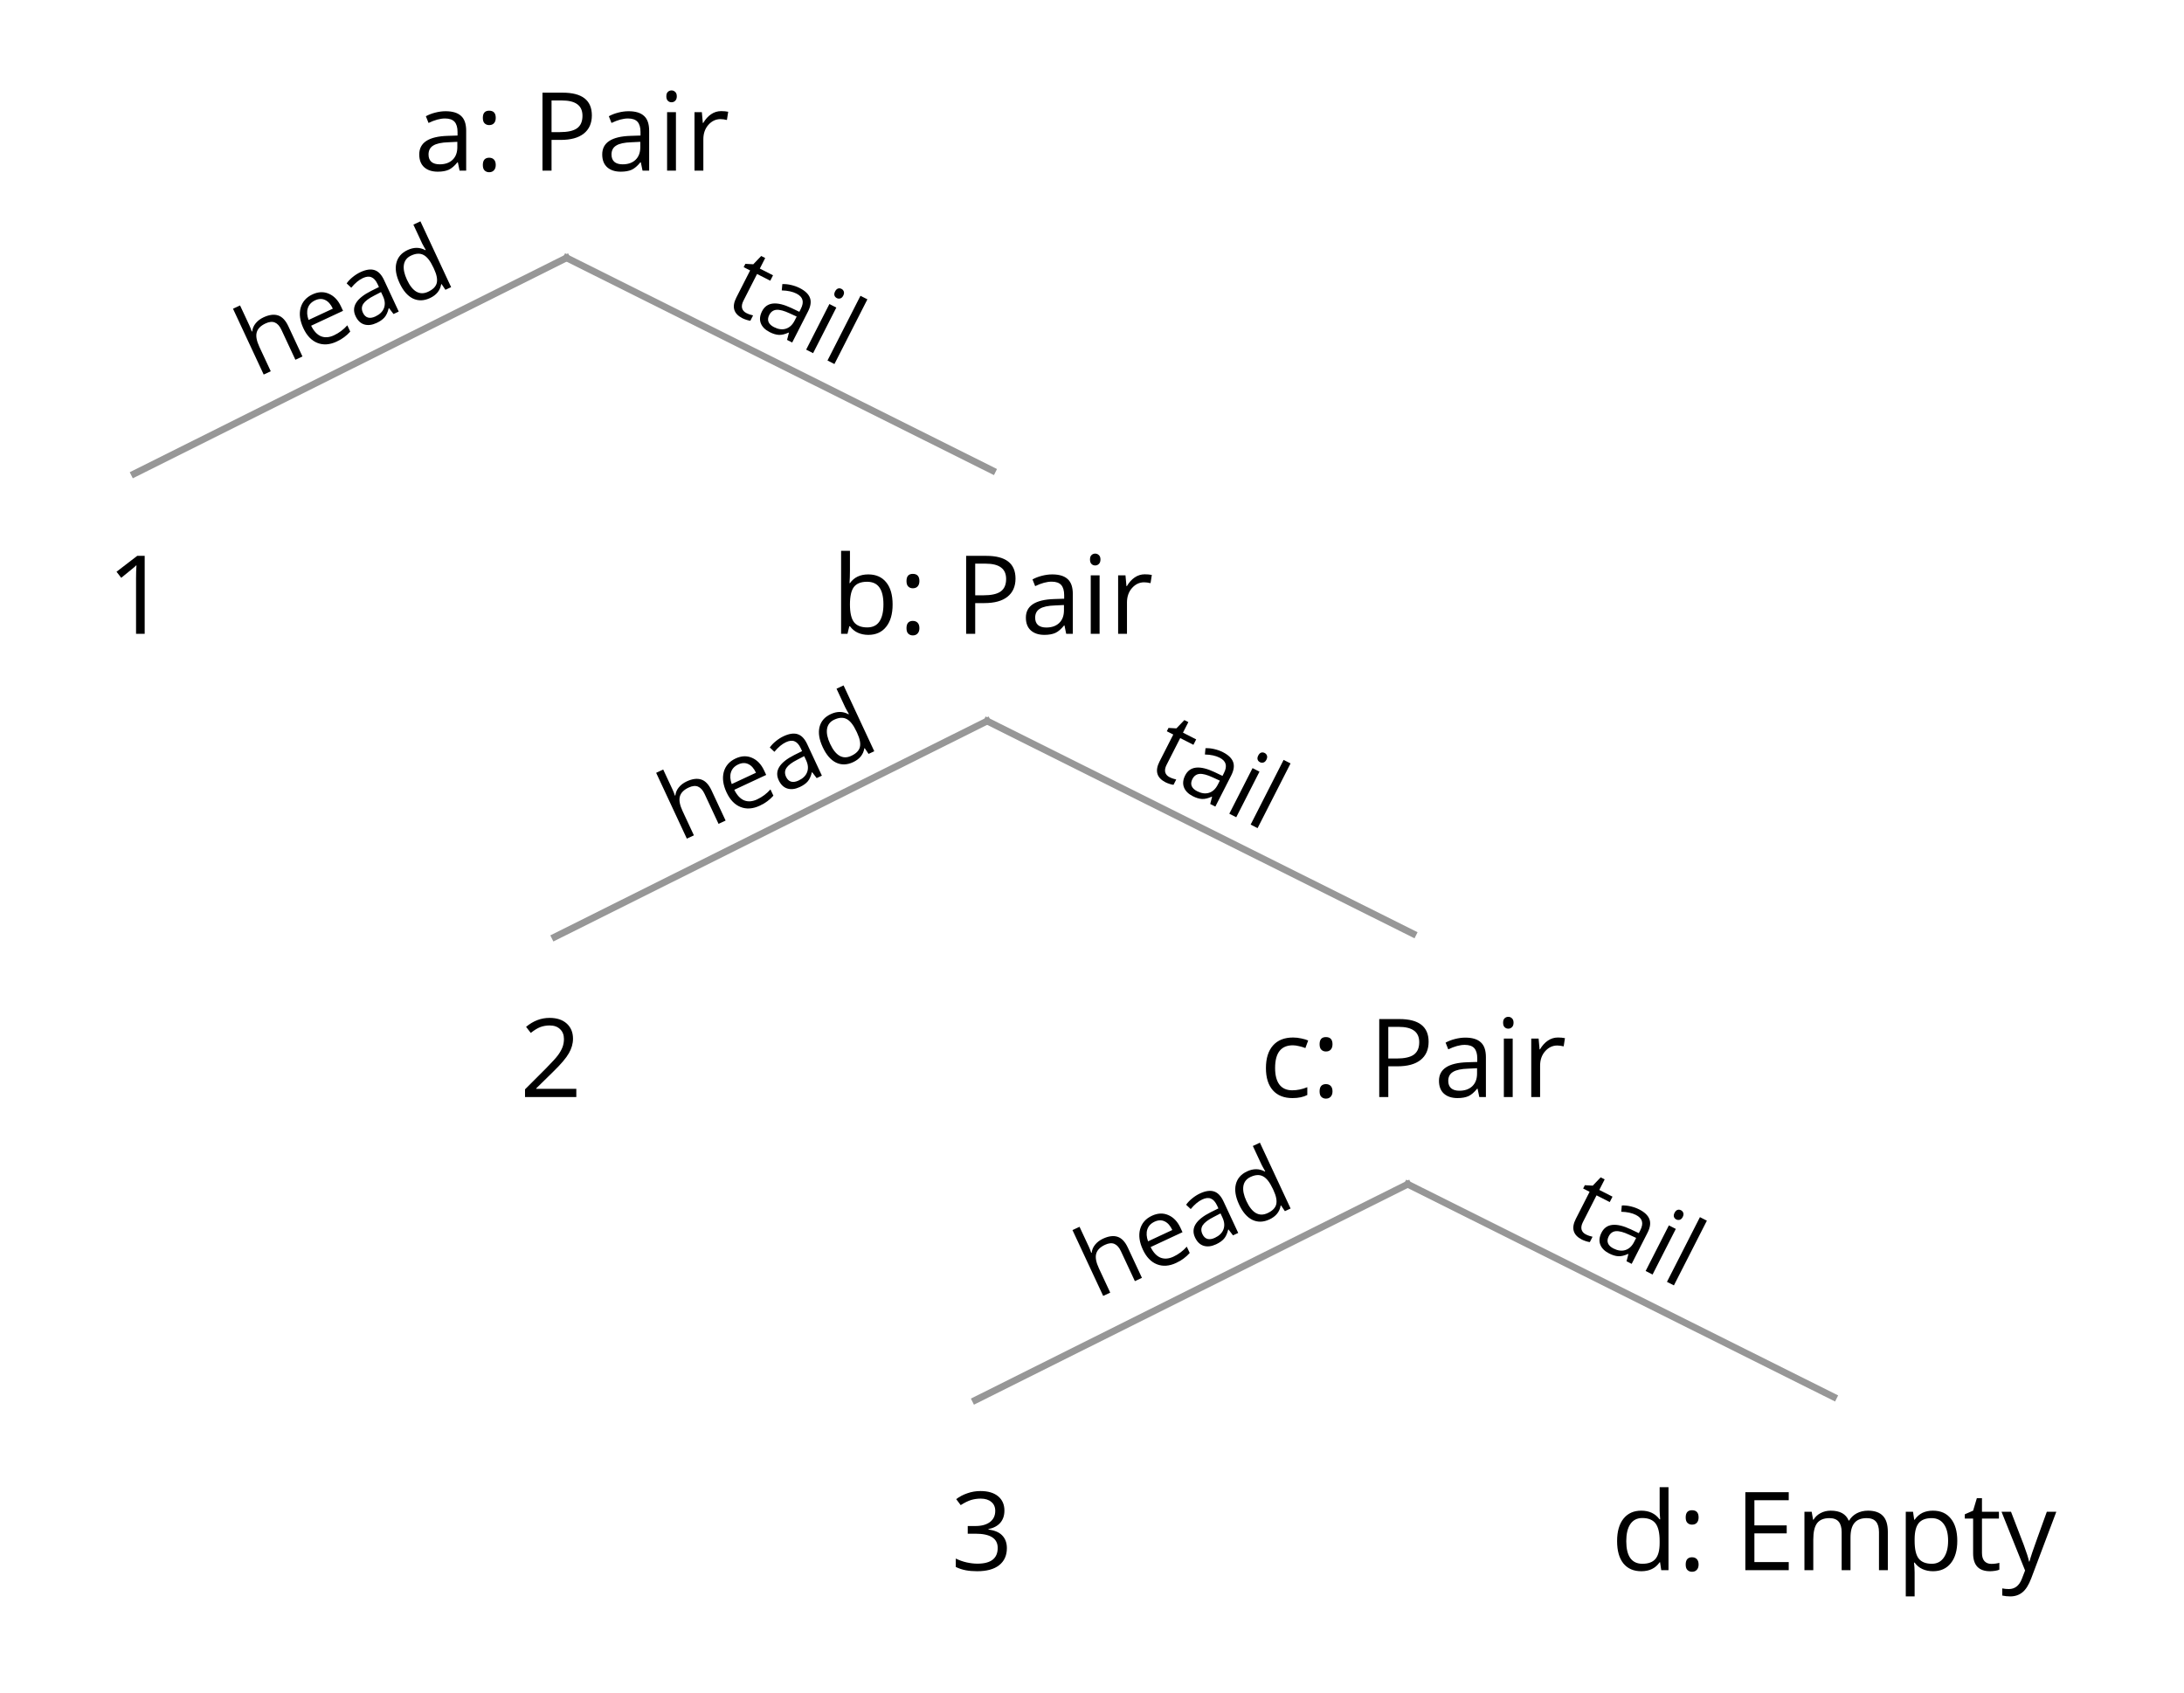
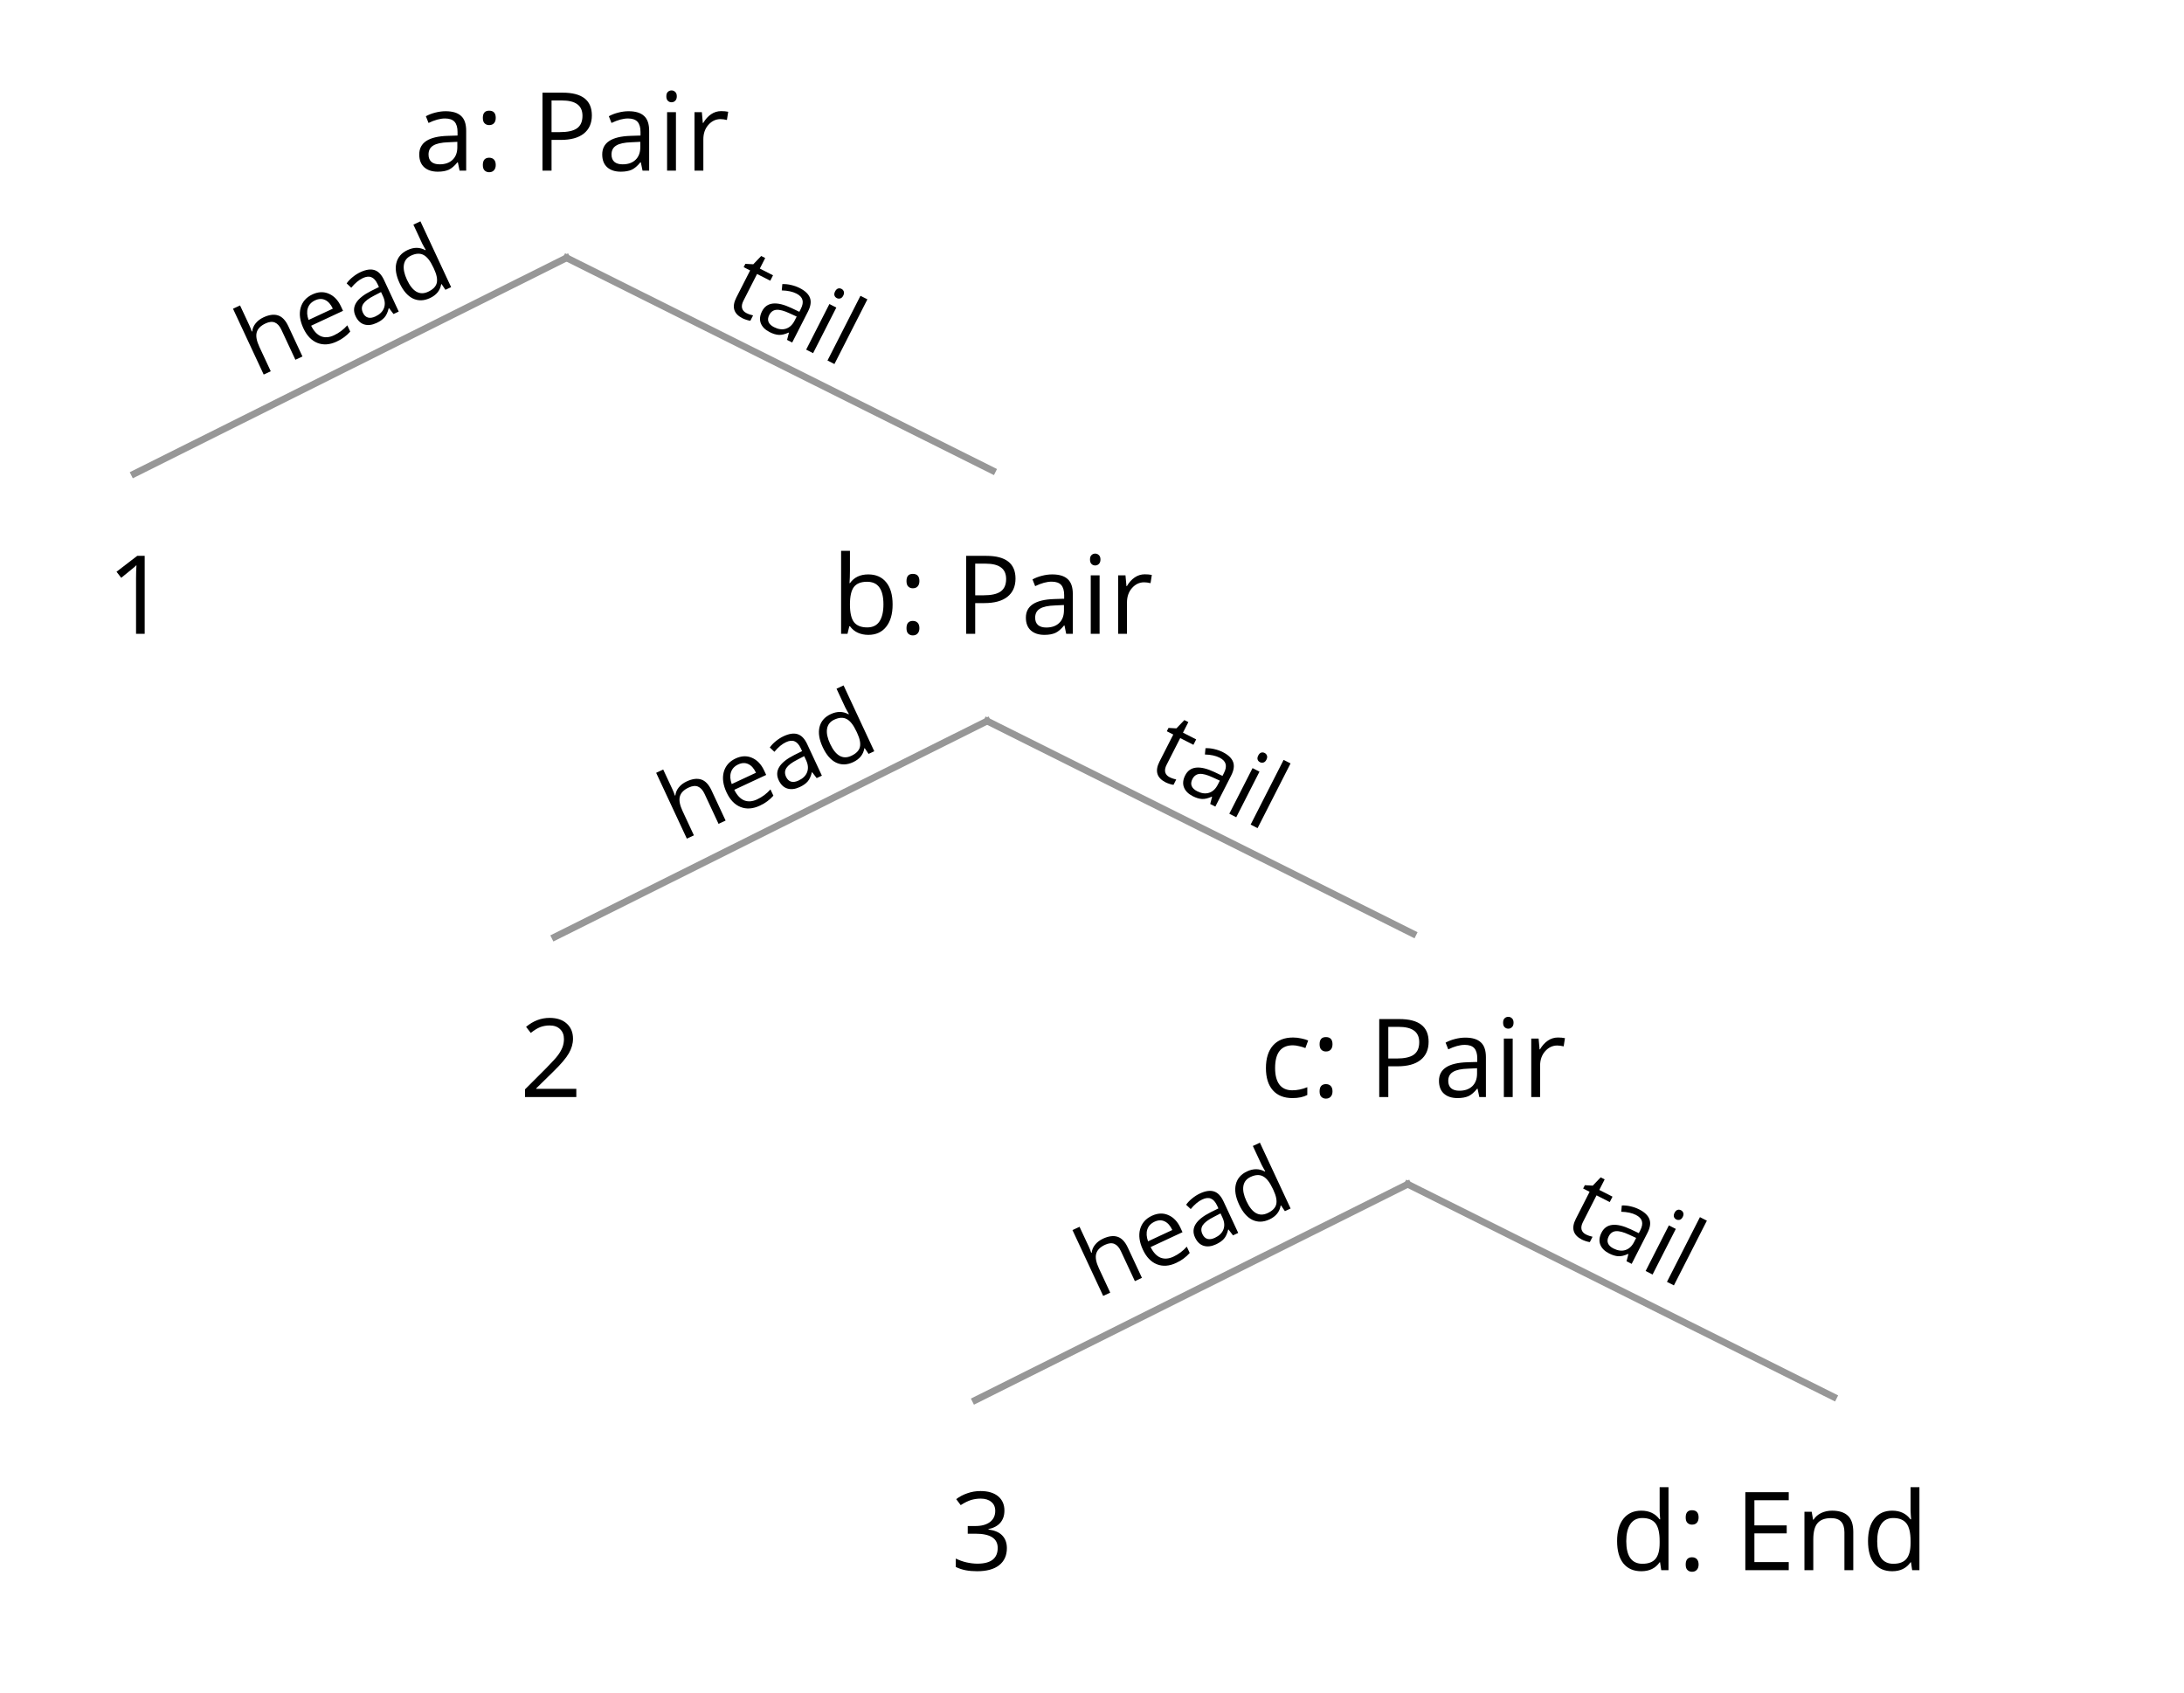
<svg xmlns="http://www.w3.org/2000/svg" width="320px" height="248px" viewBox="0 0 320 248" version="1.1">
  <description>Created with Sketch (http://www.bohemiancoding.com/sketch)</description>
  <defs />
  <g id="Page-1" stroke="none" stroke-width="1" fill="none" fill-rule="evenodd">
    <path d="M83.014,37.78 L19.682,69.412" id="Line" stroke="#979797" stroke-linecap="square" />
    <path d="M83.014,37.78 L145.41,68.945" id="Line" stroke="#979797" stroke-linecap="square" />
    <text id="a:-Pair" font-family="Open Sans" font-size="16" font-weight="normal" letter-spacing="-0.035" fill="#000000">
      <tspan x="60.696" y="25">a: Pair</tspan>
    </text>
    <text id="head" fill="#676767" transform="translate(50.02703, 43.5) rotate(335) translate(-50.02703, -43.5) " font-family="Open Sans" font-size="14" font-weight="normal" letter-spacing="-0.035">
      <tspan x="33.691" y="49" fill="#000000">head</tspan>
    </text>
    <text id="tail" fill="#676767" transform="translate(117.027, 44.5) rotate(27) translate(-117.027, -44.5) " font-family="Open Sans" font-size="14" font-weight="normal" letter-spacing="-0.035">
      <tspan x="107.192" y="50" fill="#000000">tail</tspan>
    </text>
    <text id="head" fill="#676767" transform="translate(112.027, 111.5) rotate(335) translate(-112.027, -111.5) " font-family="Open Sans" font-size="14" font-weight="normal" letter-spacing="-0.035">
      <tspan x="95.691" y="117" fill="#000000">head</tspan>
    </text>
    <text id="tail" fill="#676767" transform="translate(179.027, 112.5) rotate(27) translate(-179.027, -112.5) " font-family="Open Sans" font-size="14" font-weight="normal" letter-spacing="-0.035">
      <tspan x="169.192" y="118" fill="#000000">tail</tspan>
    </text>
    <text id="head" fill="#676767" transform="translate(173.027, 178.5) rotate(335) translate(-173.027, -178.5) " font-family="Open Sans" font-size="14" font-weight="normal" letter-spacing="-0.035">
      <tspan x="156.691" y="184" fill="#000000">head</tspan>
    </text>
    <text id="tail" fill="#676767" transform="translate(240.027, 179.5) rotate(27) translate(-240.027, -179.5) " font-family="Open Sans" font-size="14" font-weight="normal" letter-spacing="-0.035">
      <tspan x="230.192" y="185" fill="#000000">tail</tspan>
    </text>
    <path d="M144.635,105.648 L81.304,137.28" id="Line" stroke="#979797" stroke-linecap="square" />
    <path d="M144.635,105.648 L207.032,136.814" id="Line" stroke="#979797" stroke-linecap="square" />
    <text id="b:-Pair" font-family="Open Sans" font-size="16" font-weight="normal" letter-spacing="-0.035" fill="#000000">
      <tspan x="121.865" y="92.868">b: Pair</tspan>
    </text>
    <path d="M206.257,173.516 L142.926,205.149" id="Line" stroke="#979797" stroke-linecap="square" />
    <path d="M206.257,173.516 L268.653,204.682" id="Line" stroke="#979797" stroke-linecap="square" />
    <text id="c:-Pair" font-family="Open Sans" font-size="16" font-weight="normal" letter-spacing="-0.035" fill="#000000">
      <tspan x="184.58" y="160.737">c: Pair</tspan>
    </text>
-     <text id="d:-Empty" font-family="Open Sans" font-size="16" font-weight="normal" letter-spacing="-0.035" fill="#000000">
-       <tspan x="236.032" y="230.066">d: Empty</tspan>
+     <text id="d:-End" font-family="Open Sans" font-size="16" font-weight="normal" letter-spacing="-0.035" fill="#000000">
+       <tspan x="236.032" y="230.066">d: End</tspan>
    </text>
    <text id="1" font-family="Open Sans" font-size="16" font-weight="normal" letter-spacing="-0.035" fill="#000000">
      <tspan x="15.606" y="92.868">1</tspan>
    </text>
    <text id="2" font-family="Open Sans" font-size="16" font-weight="normal" letter-spacing="-0.035" fill="#000000">
      <tspan x="76.146" y="160.737">2</tspan>
    </text>
    <text id="3" font-family="Open Sans" font-size="16" font-weight="normal" letter-spacing="-0.035" fill="#000000">
      <tspan x="139.308" y="230.066">3</tspan>
    </text>
  </g>
</svg>
